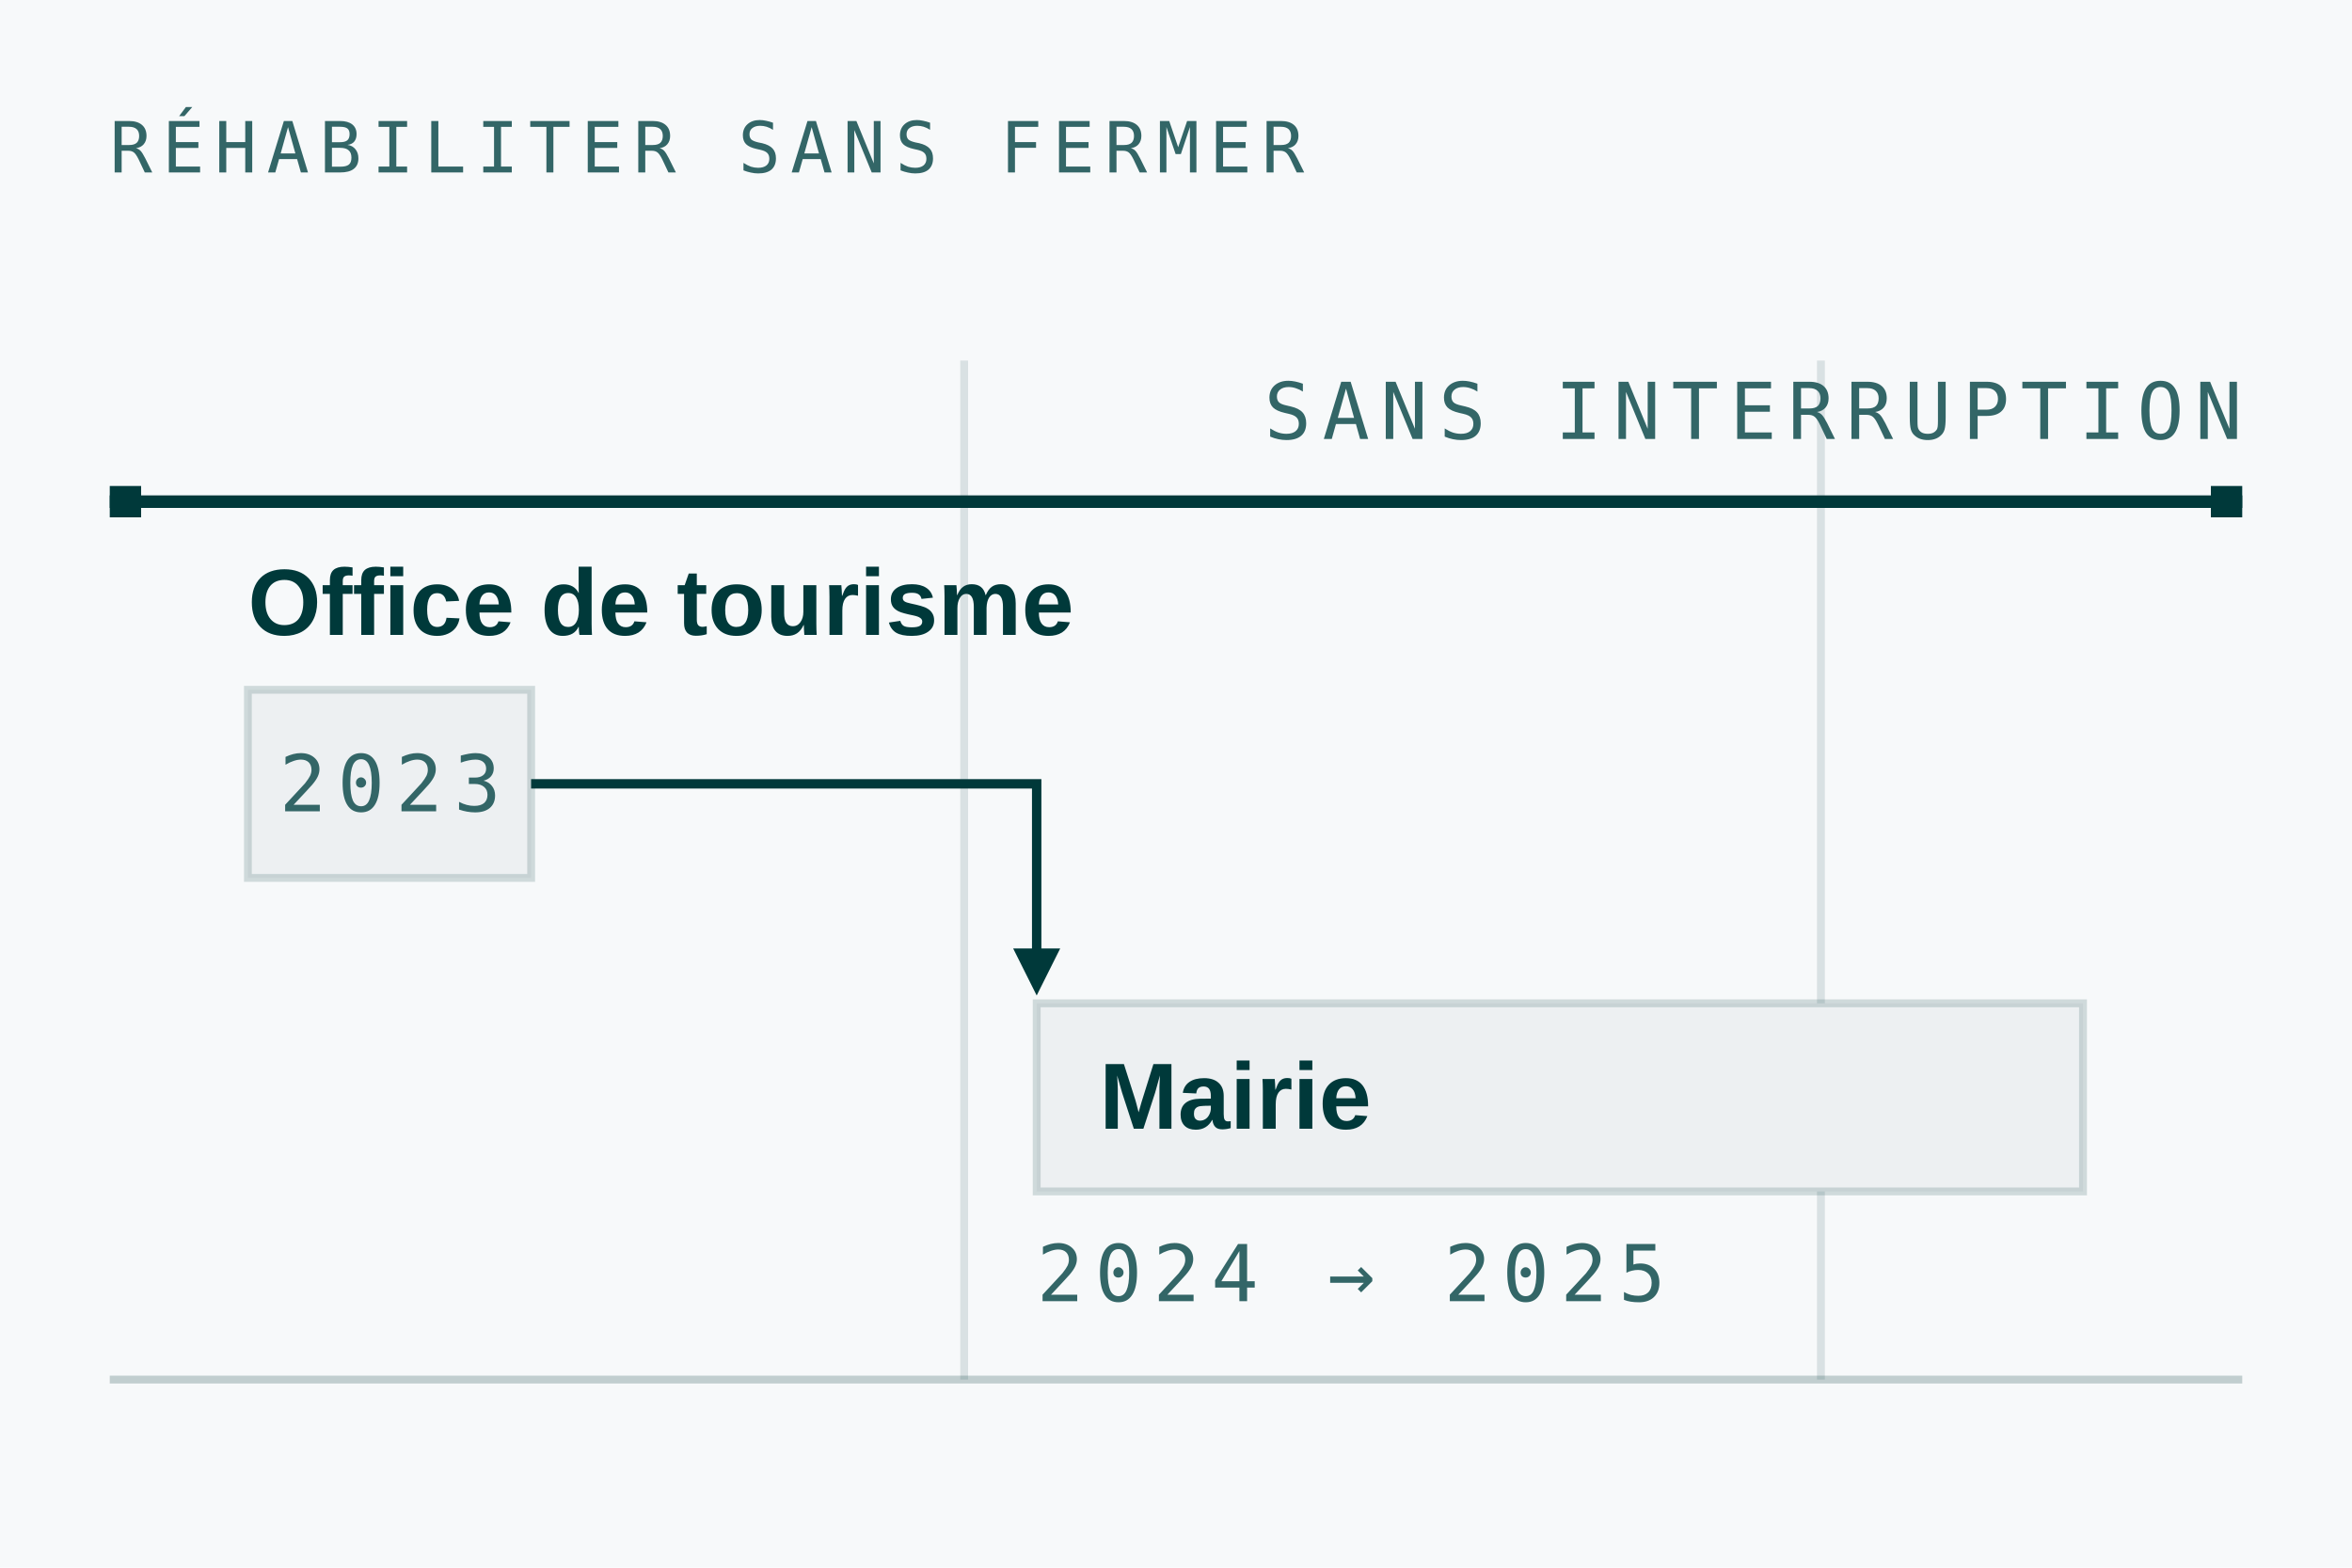
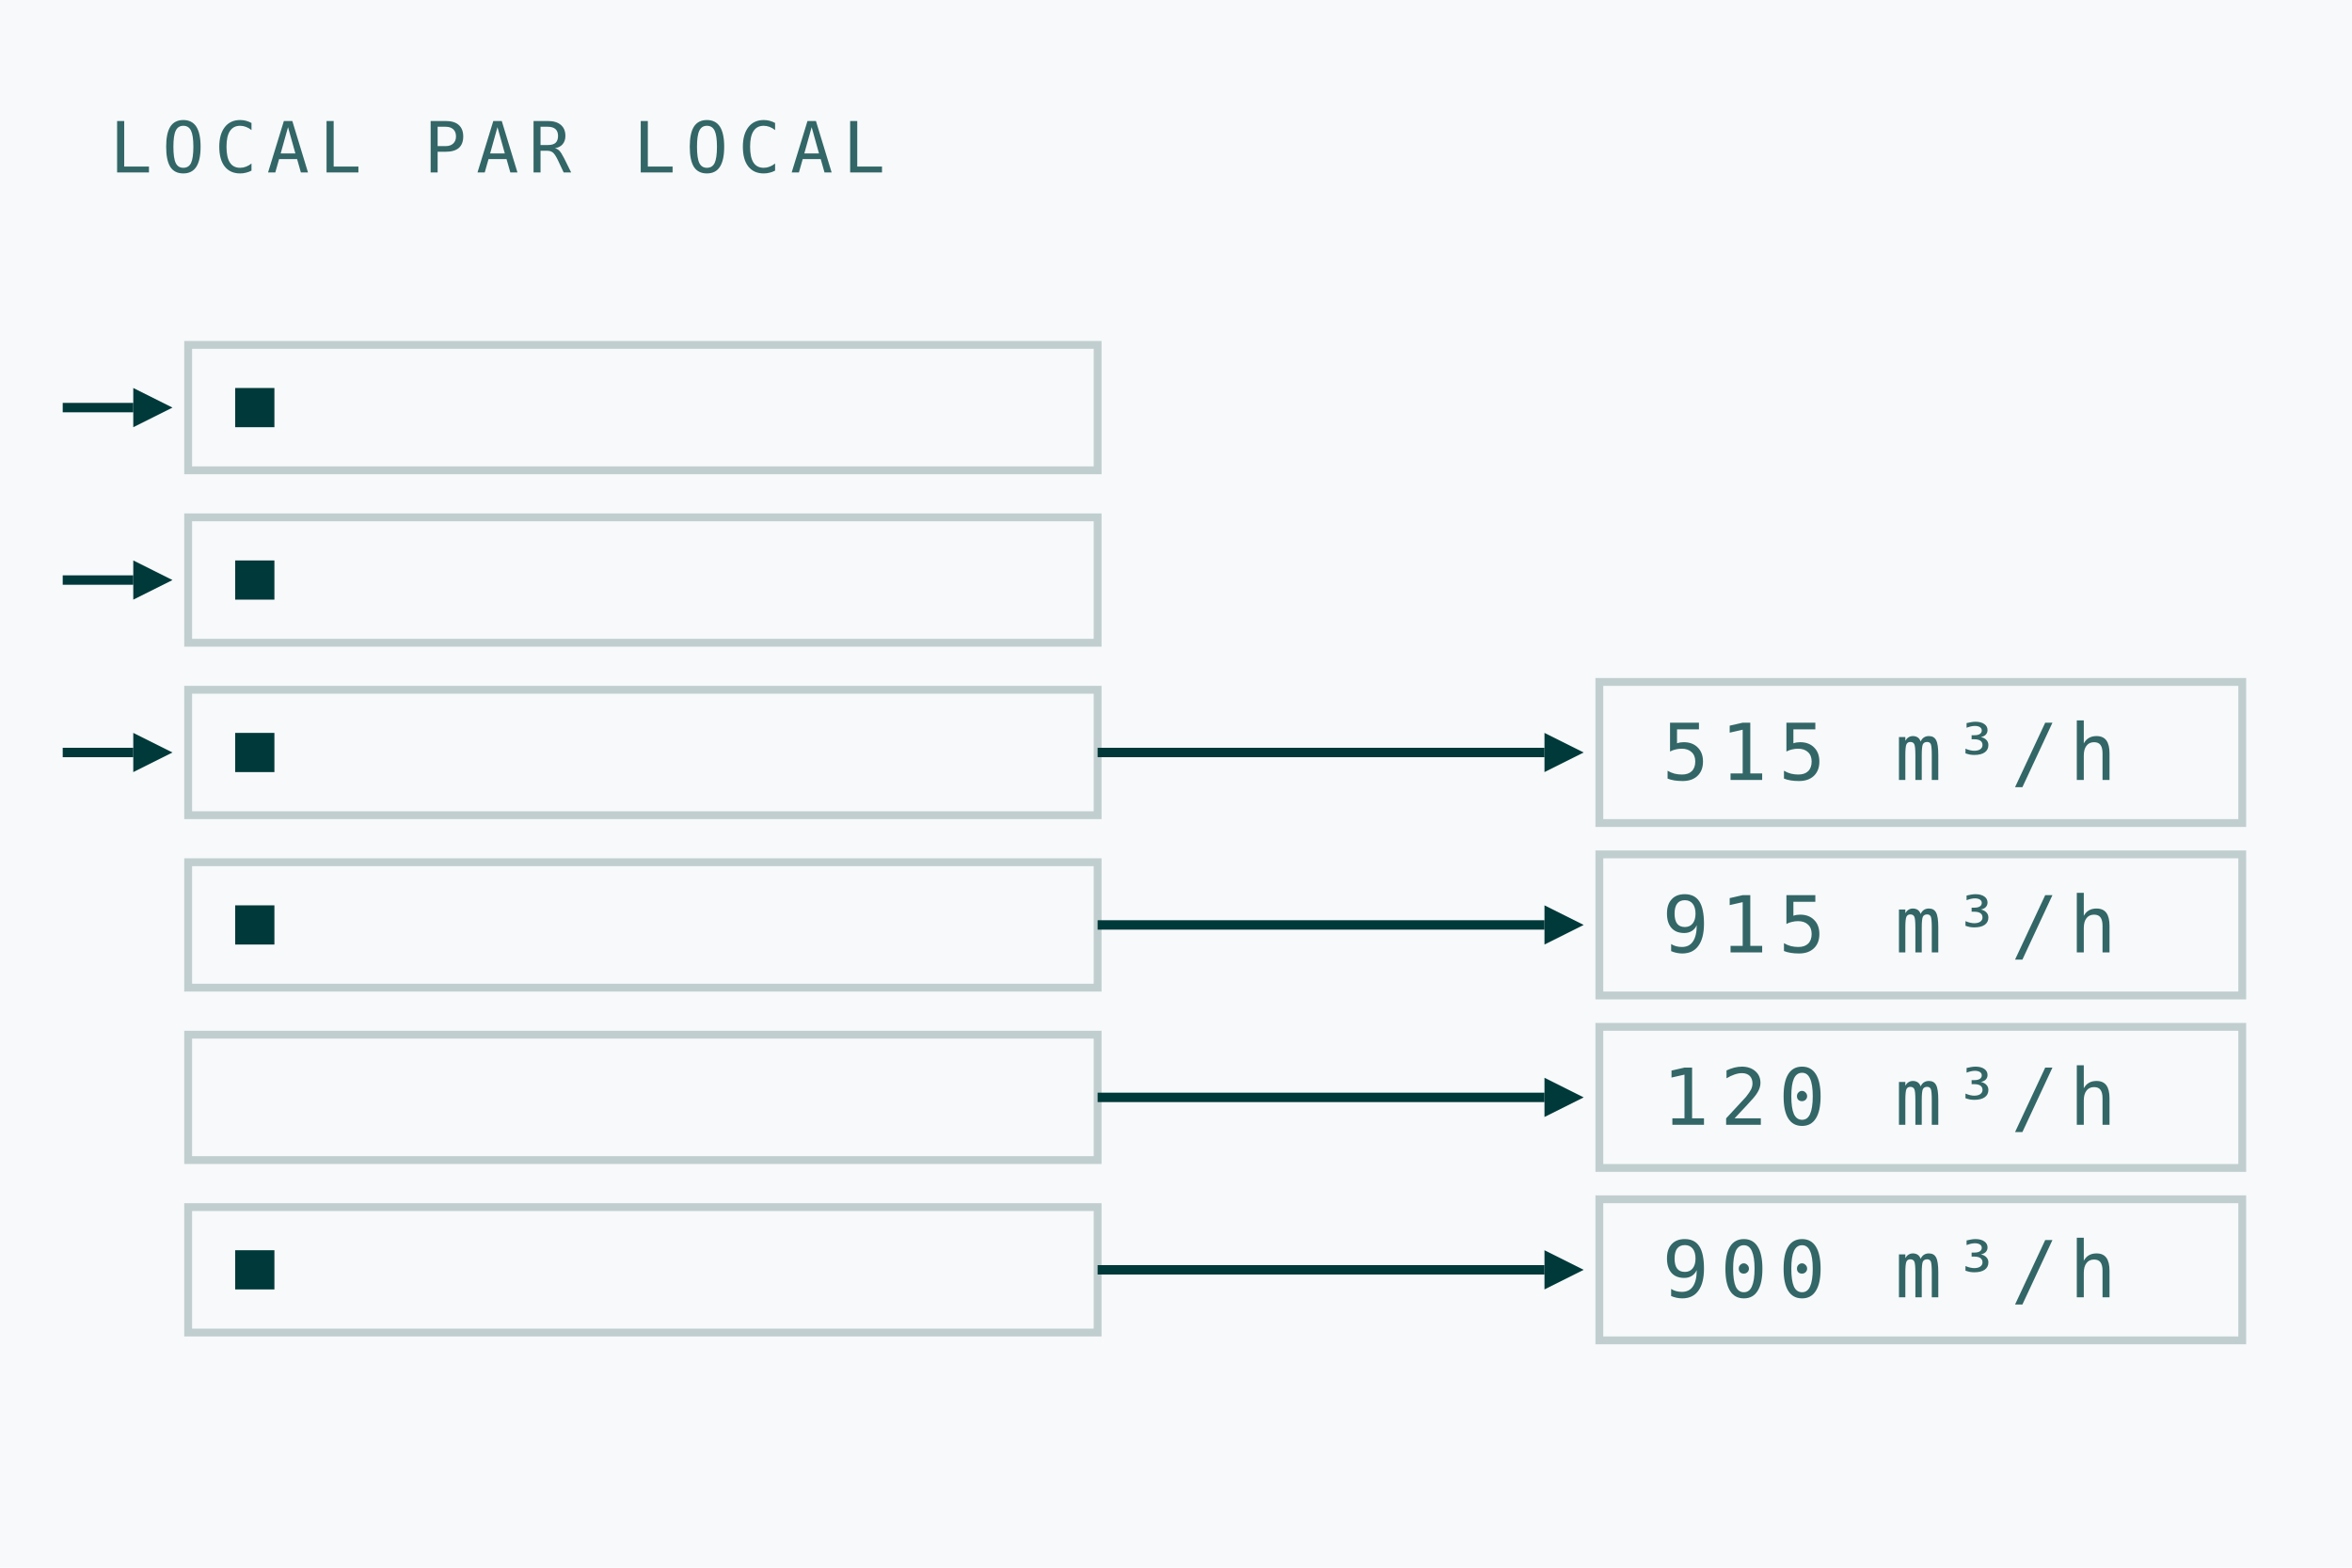
<svg xmlns="http://www.w3.org/2000/svg" viewBox="0 0 300 200" preserveAspectRatio="xMidYMid meet" aria-hidden="true" focusable="false" style="width:100%;height:auto;display:block">
  <style>
  .c-profond { fill: var(--color-profond, #001718); }
  .c-encre { fill: var(--color-encre, #00393A); }
  .c-pivot { fill: var(--color-pivot, #336667); }
  .c-clair { fill: var(--color-clair, #99CCCD); }
  .c-voile { fill: var(--color-voile, #E1F4F4); }
  .c-papier { fill: var(--color-papier, #F7F9FA); }
  .c-calcaire { fill: var(--color-calcaire, #EDF0F2); }
  .c-filet-1 { fill: var(--color-filet-1, #00393A38); }
  .c-filet-2 { fill: var(--color-filet-2, #00393A29); }
  .c-filet-3 { fill: var(--color-filet-3, #00393A1F); }
  .s-filet-1 { stroke: var(--color-filet-1, #00393A38); }
  .s-filet-2 { stroke: var(--color-filet-2, #00393A29); }
  .s-filet-3 { stroke: var(--color-filet-3, #00393A1F); }
  .s-encre { stroke: var(--color-encre, #00393A); }
+   .s-clair { stroke: var(--color-clair, #99CCCD); }
  .t-sans { font-family: "Archivo Variable", Archivo, "Helvetica Neue", Arial, sans-serif; }
  .t-mono { font-family: "IBM Plex Mono", ui-monospace, monospace; }
</style>
  <rect x="0.00" y="0.00" width="300.00" height="200.00" class="c-papier" fill="#F7F9FA" />
-   <text x="14.00" y="22.00" class="t-mono c-pivot" fill="#336667" font-family="&quot;IBM Plex Mono&quot;, ui-monospace, monospace" font-size="9" font-weight="500" letter-spacing="1.26">RÉHABILITER SANS FERMER</text>
-   <path d="M 122.98 46.00 L 122.98 176.00" fill="none" class="s-filet-3" stroke="#00393A1F" stroke-width="1.0" />
-   <path d="M 232.26 46.00 L 232.26 176.00" fill="none" class="s-filet-3" stroke="#00393A1F" stroke-width="1.0" />
-   <text x="286.00" y="56.00" class="t-mono c-pivot" fill="#336667" font-family="&quot;IBM Plex Mono&quot;, ui-monospace, monospace" font-size="10" font-weight="500" letter-spacing="1.40" text-anchor="end">SANS INTERRUPTION</text>
-   <path d="M 14.00 64.00 L 286.00 64.00" fill="none" class="s-encre" stroke="#00393A" stroke-width="1.6" />
-   <rect x="14.00" y="62.00" width="4.00" height="4.00" class="c-encre" fill="#00393A" />
-   <rect x="282.00" y="62.00" width="4.00" height="4.00" class="c-encre" fill="#00393A" />
-   <rect x="31.62" y="88.00" width="36.13" height="24.00" class="c-calcaire s-filet-2" fill="#EDF0F2" stroke="#00393A29" stroke-width="1" />
-   <rect x="132.23" y="128.00" width="133.46" height="24.00" class="c-calcaire s-filet-2" fill="#EDF0F2" stroke="#00393A29" stroke-width="1" />
-   <path d="M 67.74 100.00 L 132.23 100.00 L 132.23 123.00" fill="none" class="s-encre" stroke="#00393A" stroke-width="1.2" />
-   <path d="M 132.23 127.00 L 129.23 121.00 L 135.23 121.00 Z" class="c-encre" fill="#00393A" />
-   <text x="31.62" y="81.00" class="t-sans c-encre" fill="#00393A" font-family="&quot;Archivo Variable&quot;, Archivo, &quot;Helvetica Neue&quot;, Arial, sans-serif" font-size="12" font-weight="600" font-variation-settings="'wdth' 112, 'wght' 600">Office de tourisme</text>
-   <text x="35.62" y="103.50" class="t-mono c-pivot" fill="#336667" font-family="&quot;IBM Plex Mono&quot;, ui-monospace, monospace" font-size="10" font-weight="500" letter-spacing="1.40">2023</text>
-   <text x="140.23" y="144.00" class="t-sans c-encre" fill="#00393A" font-family="&quot;Archivo Variable&quot;, Archivo, &quot;Helvetica Neue&quot;, Arial, sans-serif" font-size="12" font-weight="600" font-variation-settings="'wdth' 112, 'wght' 600">Mairie</text>
-   <text x="132.23" y="166.00" class="t-mono c-pivot" fill="#336667" font-family="&quot;IBM Plex Mono&quot;, ui-monospace, monospace" font-size="10" font-weight="500" letter-spacing="1.40">2024 → 2025</text>
-   <path d="M 14.00 176.00 L 286.00 176.00" fill="none" class="s-filet-1" stroke="#00393A38" stroke-width="1.0" />
+   <text x="14.00" y="22.00" class="t-mono c-pivot" fill="#336667" font-family="&quot;IBM Plex Mono&quot;, ui-monospace, monospace" font-size="9" font-weight="500" letter-spacing="1.26">LOCAL PAR LOCAL</text>
+   <rect x="24.00" y="44.00" width="116.00" height="16.00" class="c-papier s-filet-1" fill="#F7F9FA" stroke="#00393A38" stroke-width="1" />
+   <rect x="30.00" y="49.50" width="5.00" height="5.00" class="c-encre" fill="#00393A" />
+   <path d="M 8.00 52.00 L 17.00 52.00" fill="none" class="s-encre" stroke="#00393A" stroke-width="1.2" />
+   <path d="M 22.00 52.00 L 17.00 49.50 L 17.00 54.50 Z" class="c-encre" fill="#00393A" />
+   <rect x="24.00" y="66.00" width="116.00" height="16.00" class="c-papier s-filet-1" fill="#F7F9FA" stroke="#00393A38" stroke-width="1" />
+   <rect x="30.00" y="71.50" width="5.00" height="5.00" class="c-encre" fill="#00393A" />
+   <path d="M 8.00 74.00 L 17.00 74.00" fill="none" class="s-encre" stroke="#00393A" stroke-width="1.2" />
+   <path d="M 22.00 74.00 L 17.00 71.50 L 17.00 76.50 Z" class="c-encre" fill="#00393A" />
+   <rect x="24.00" y="88.00" width="116.00" height="16.00" class="c-papier s-filet-1" fill="#F7F9FA" stroke="#00393A38" stroke-width="1" />
+   <rect x="30.00" y="93.50" width="5.00" height="5.00" class="c-encre" fill="#00393A" />
+   <path d="M 8.00 96.00 L 17.00 96.00" fill="none" class="s-encre" stroke="#00393A" stroke-width="1.2" />
+   <path d="M 22.00 96.00 L 17.00 93.50 L 17.00 98.50 Z" class="c-encre" fill="#00393A" />
+   <rect x="24.00" y="110.00" width="116.00" height="16.00" class="c-papier s-filet-1" fill="#F7F9FA" stroke="#00393A38" stroke-width="1" />
+   <rect x="30.00" y="115.50" width="5.00" height="5.00" class="c-encre" fill="#00393A" />
+   <rect x="24.00" y="132.00" width="116.00" height="16.00" class="c-papier s-filet-1" fill="#F7F9FA" stroke="#00393A38" stroke-width="1" />
+   <rect x="24.00" y="154.00" width="116.00" height="16.00" class="c-papier s-filet-1" fill="#F7F9FA" stroke="#00393A38" stroke-width="1" />
+   <rect x="30.00" y="159.50" width="5.00" height="5.00" class="c-encre" fill="#00393A" />
+   <path d="M 140.00 96.00 L 197.00 96.00" fill="none" class="s-encre" stroke="#00393A" stroke-width="1.2" />
+   <path d="M 202.00 96.00 L 197.00 93.50 L 197.00 98.50 Z" class="c-encre" fill="#00393A" />
+   <rect x="204.00" y="87.00" width="82.00" height="18.00" class="c-papier s-filet-1" fill="#F7F9FA" stroke="#00393A38" stroke-width="1" />
+   <text x="212.00" y="99.50" class="t-mono c-pivot" fill="#336667" font-family="&quot;IBM Plex Mono&quot;, ui-monospace, monospace" font-size="10" font-weight="500" letter-spacing="1.40">515 m³/h</text>
+   <path d="M 140.00 118.00 L 197.00 118.00" fill="none" class="s-encre" stroke="#00393A" stroke-width="1.2" />
+   <path d="M 202.00 118.00 L 197.00 115.50 L 197.00 120.50 Z" class="c-encre" fill="#00393A" />
+   <rect x="204.00" y="109.00" width="82.00" height="18.00" class="c-papier s-filet-1" fill="#F7F9FA" stroke="#00393A38" stroke-width="1" />
+   <text x="212.00" y="121.50" class="t-mono c-pivot" fill="#336667" font-family="&quot;IBM Plex Mono&quot;, ui-monospace, monospace" font-size="10" font-weight="500" letter-spacing="1.40">915 m³/h</text>
+   <path d="M 140.00 140.00 L 197.00 140.00" fill="none" class="s-encre" stroke="#00393A" stroke-width="1.2" />
+   <path d="M 202.00 140.00 L 197.00 137.50 L 197.00 142.50 Z" class="c-encre" fill="#00393A" />
+   <rect x="204.00" y="131.00" width="82.00" height="18.00" class="c-papier s-filet-1" fill="#F7F9FA" stroke="#00393A38" stroke-width="1" />
+   <text x="212.00" y="143.50" class="t-mono c-pivot" fill="#336667" font-family="&quot;IBM Plex Mono&quot;, ui-monospace, monospace" font-size="10" font-weight="500" letter-spacing="1.40">120 m³/h</text>
+   <path d="M 140.00 162.00 L 197.00 162.00" fill="none" class="s-encre" stroke="#00393A" stroke-width="1.2" />
+   <path d="M 202.00 162.00 L 197.00 159.50 L 197.00 164.50 Z" class="c-encre" fill="#00393A" />
+   <rect x="204.00" y="153.00" width="82.00" height="18.00" class="c-papier s-filet-1" fill="#F7F9FA" stroke="#00393A38" stroke-width="1" />
+   <text x="212.00" y="165.50" class="t-mono c-pivot" fill="#336667" font-family="&quot;IBM Plex Mono&quot;, ui-monospace, monospace" font-size="10" font-weight="500" letter-spacing="1.40">900 m³/h</text>
</svg>
